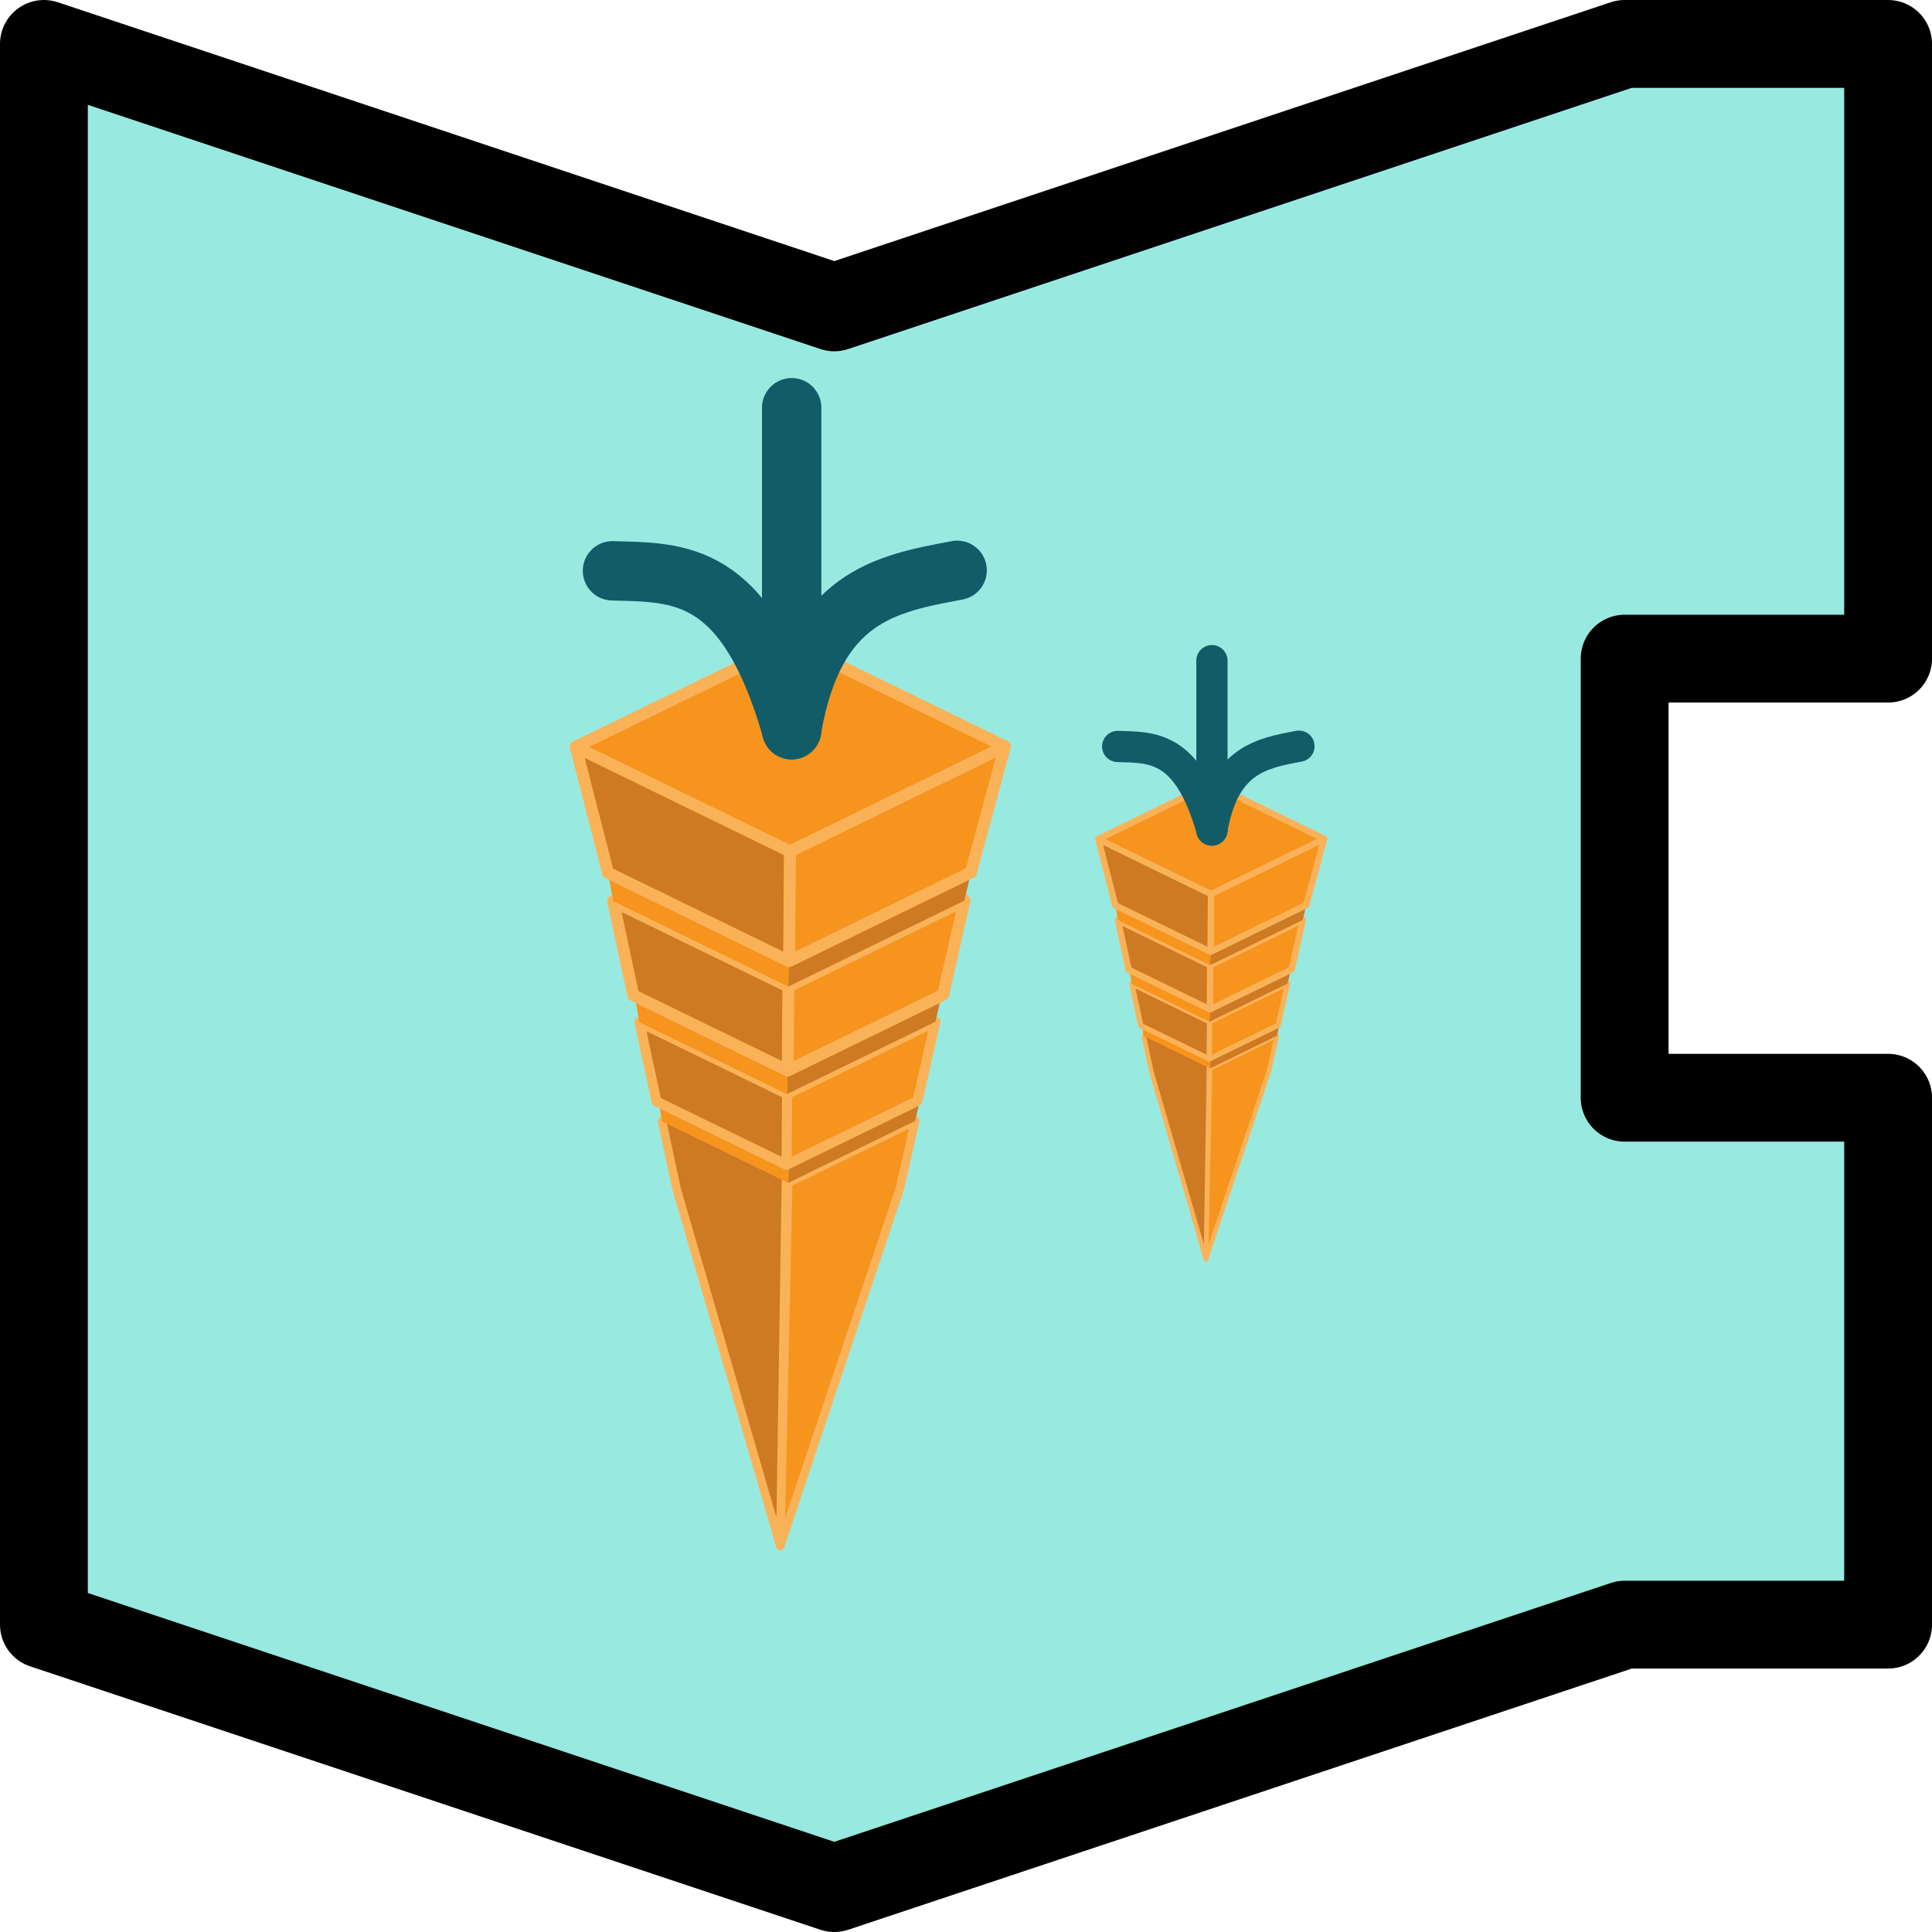
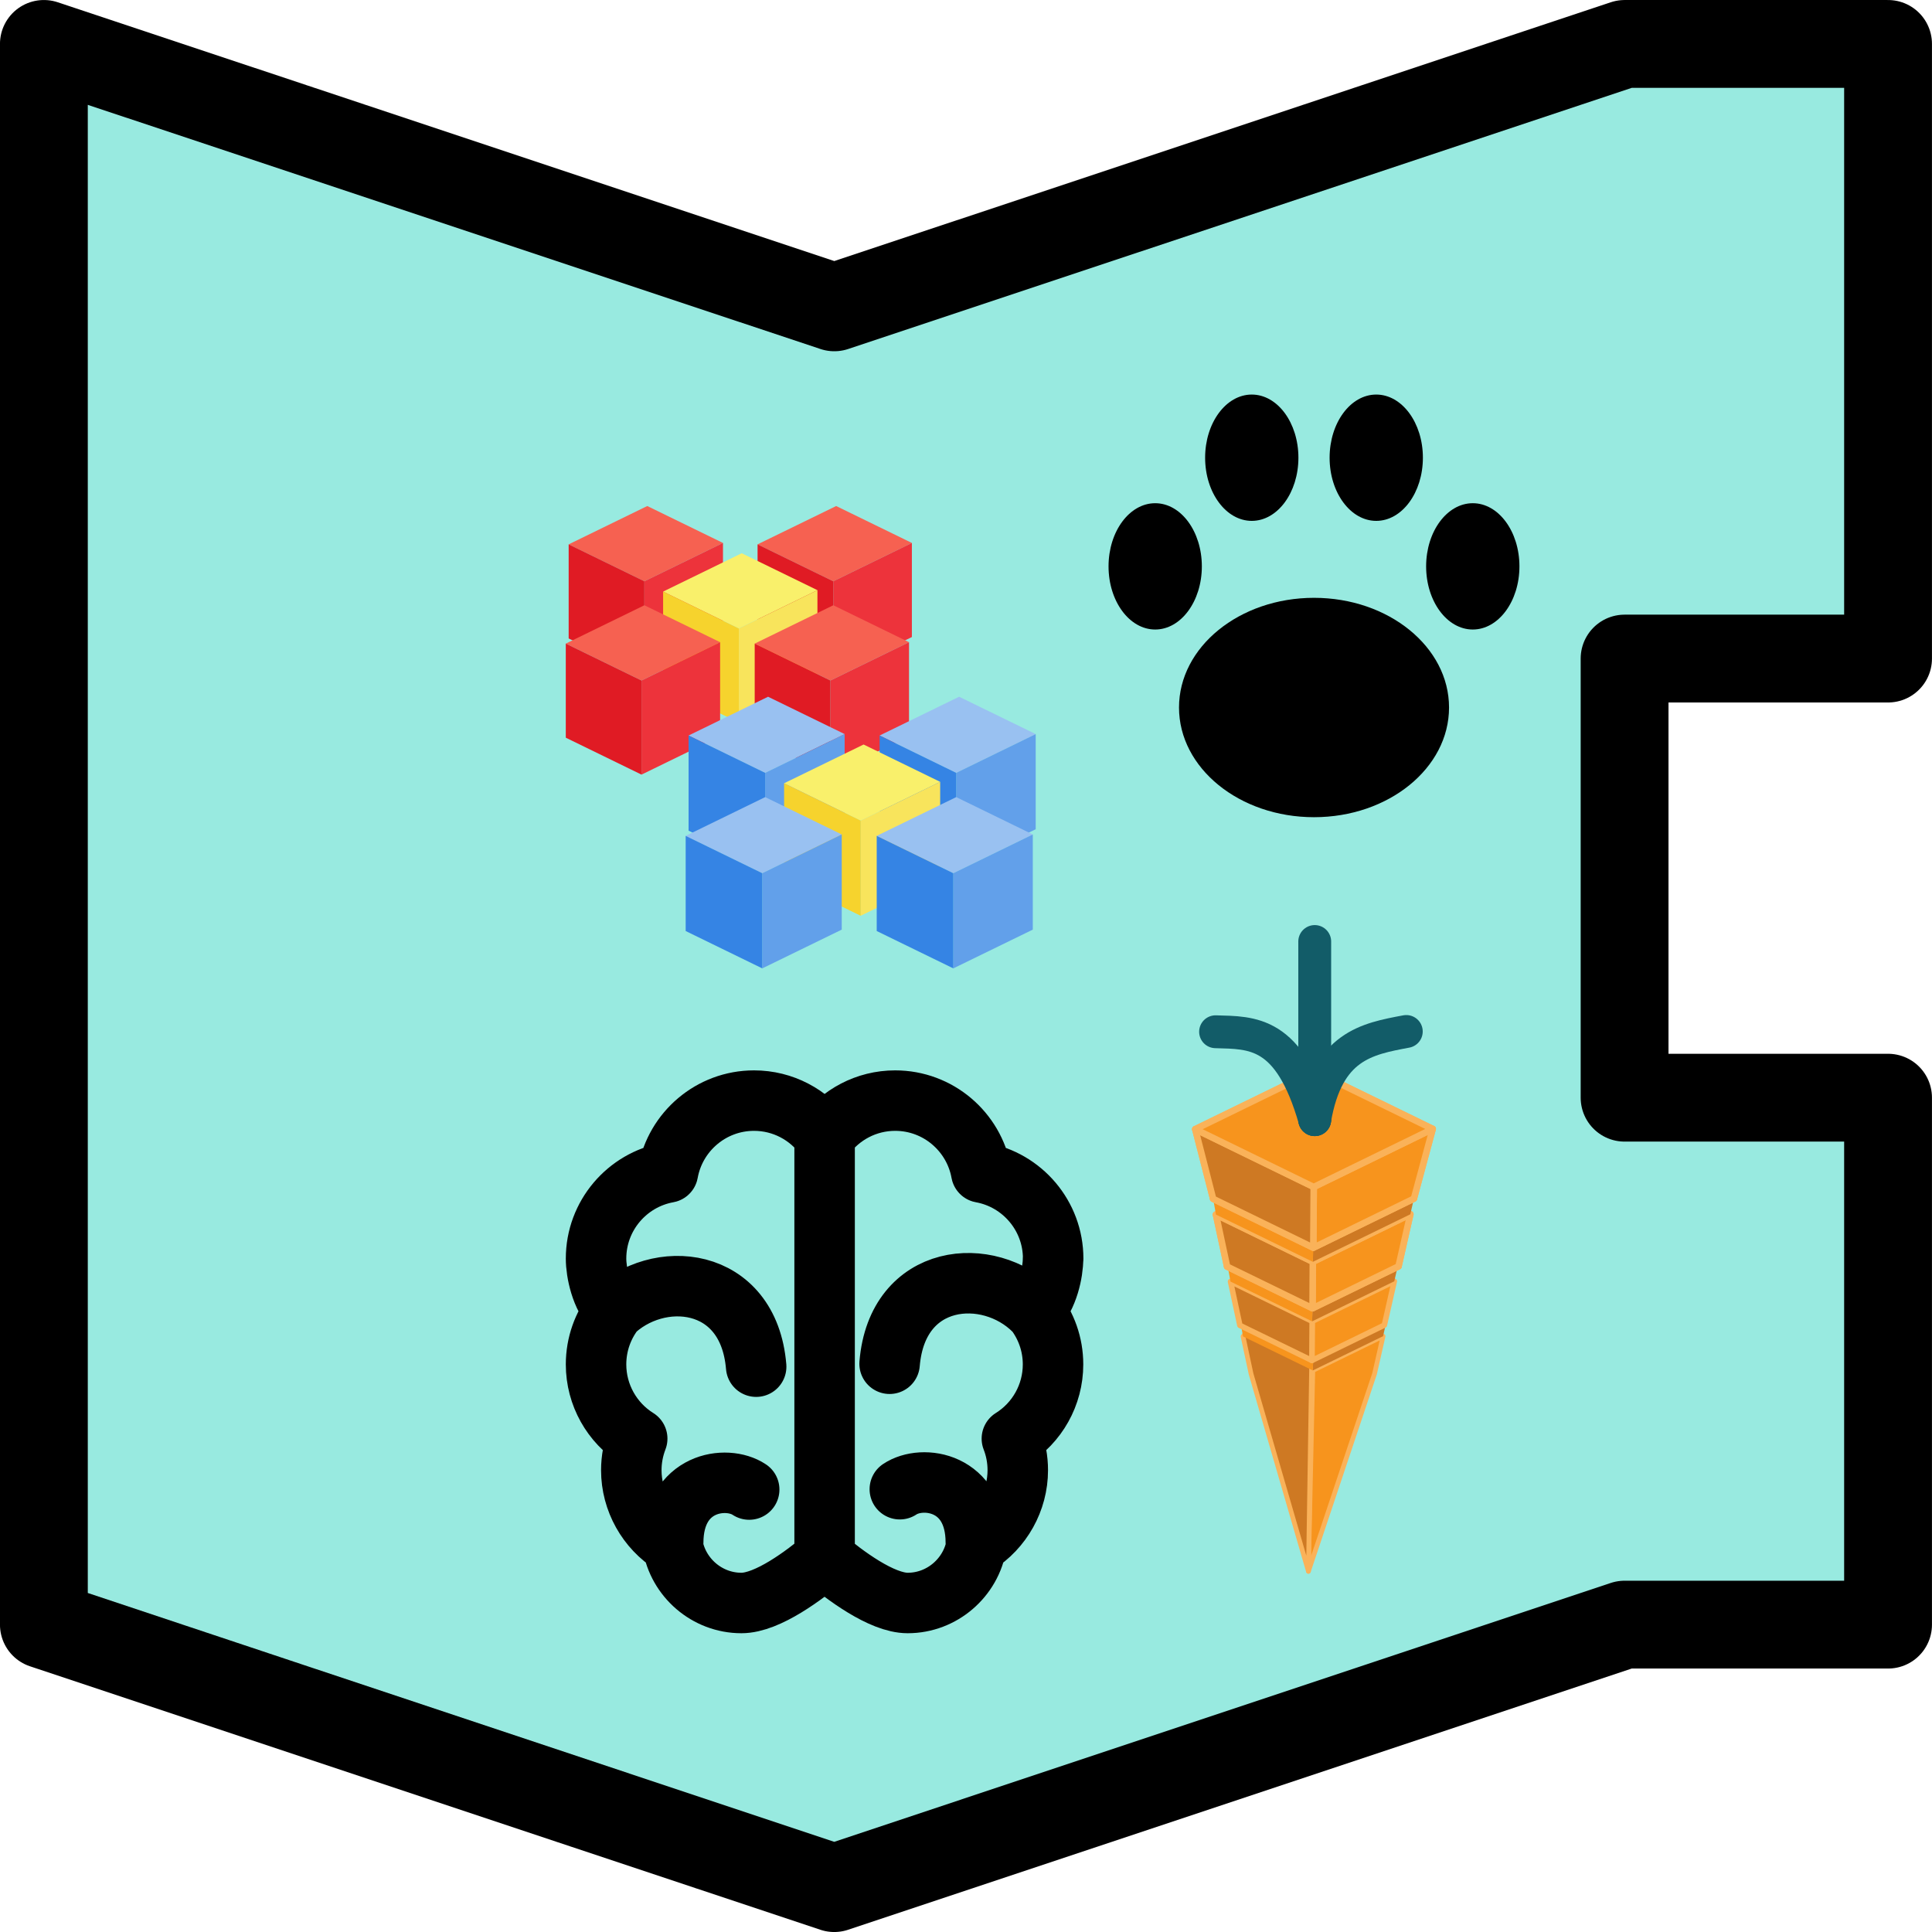
<svg xmlns="http://www.w3.org/2000/svg" width="64px" height="64px" viewBox="0 0 29.104 29.104" version="1.1" id="svg8">
  <defs id="defs2">
    </defs>
-   <g id="layer1" transform="translate(4.0791925e-5,-0.2562283)">
-     <g id="g6556" transform="translate(-60.99248,-135.1899)">
-       <path id="rect833-2" style="fill:#98eae0;fill-opacity:1;stroke:#000000;stroke-width:5;stroke-linecap:round;stroke-linejoin:round;stroke-miterlimit:4;stroke-dasharray:none;stop-color:#000000" d="m 230,520 v 90 l 45,15 45,-15 h 15 v -30 h -15 v -25 h 15 v -35 h -15 l -45,15 z" transform="matrix(0.2645833,0,0,0.2645833,0.7997733,-1.475713)" />
-       <text xml:space="preserve" style="font-size:10.583px;line-height:1.25;font-family:sans-serif;text-align:center;word-spacing:0px;text-anchor:middle;fill:#000000;stroke-width:0.265" x="66.337" y="153.815" id="text839-7">
-         <tspan id="tspan837-8" x="66.337" y="153.815" style="font-style:normal;font-variant:normal;font-weight:bold;font-stretch:normal;font-family:sans-serif;-inkscape-font-specification:'sans-serif Bold';text-align:center;text-anchor:middle;fill:#000000;stroke-width:0.265">?</tspan>
-       </text>
-       <g id="g4386-7-7" transform="matrix(1.207145,0,0,1.207145,77.54523,212.0783)">
-         <g id="g4137-59-7-4" transform="matrix(0.7176876,0,0,0.7176876,-0.7342595,24.33837)">
-           <path d="m -4.516,-95.487 2.079,-6.21 0.267,-1.178 -2.208,1.077 z" style="fill:#f7941d;fill-opacity:1;fill-rule:evenodd;stroke:#fab259;stroke-width:0.148;stroke-linecap:round;stroke-linejoin:round;stroke-miterlimit:4;stroke-dasharray:none;stroke-opacity:1" id="path3218-7-0-4-1-1" />
-           <path d="m -6.318,-101.69 -0.252,-1.178 2.211,-2.687 -0.157,10.069 z" style="fill:#ce7923;fill-opacity:1;fill-rule:evenodd;stroke:#fab259;stroke-width:0.148;stroke-linecap:round;stroke-linejoin:round;stroke-miterlimit:4;stroke-dasharray:none;stroke-opacity:1" id="path3220-4-6-9-1-8" />
-           <path style="fill:#ce7923;fill-opacity:1;stroke:none;stroke-width:0.007px;stroke-linecap:butt;stroke-linejoin:miter;stroke-opacity:1" d="m -4.367,-102.118 -0.011,0.32 2.208,-1.077 0.081,-0.354 z" id="path8199-2-3-8-0-5-5" />
-           <path style="fill:#f7941d;fill-opacity:1;stroke:none;stroke-width:0.007px;stroke-linecap:butt;stroke-linejoin:miter;stroke-opacity:1" d="m -4.378,-101.798 0.011,-0.32 -2.268,-1.106 0.064,0.357 2.193,1.069" id="path8201-6-0-9-91-9-9" />
-         </g>
-         <g id="g4137-7-7" transform="matrix(0.8394369,0,0,0.8394369,-0.2170871,35.62498)">
-           <path d="m -4.384,-100.747 1.947,-0.95 0.267,-1.178 -2.208,1.077 z" style="fill:#f7941d;fill-opacity:1;fill-rule:evenodd;stroke:#fab259;stroke-width:0.148;stroke-linecap:round;stroke-linejoin:round;stroke-miterlimit:4;stroke-dasharray:none;stroke-opacity:1" id="path3218-7-0-7-53" />
-           <path d="m -6.318,-101.69 -0.252,-1.178 2.193,1.069 -0.007,1.051 z" style="fill:#ce7923;fill-opacity:1;fill-rule:evenodd;stroke:#fab259;stroke-width:0.148;stroke-linecap:round;stroke-linejoin:round;stroke-miterlimit:4;stroke-dasharray:none;stroke-opacity:1" id="path3220-4-6-6-8" />
-           <path style="fill:#ce7923;fill-opacity:1;stroke:none;stroke-width:0.007px;stroke-linecap:butt;stroke-linejoin:miter;stroke-opacity:1" d="m -4.367,-102.118 -0.011,0.32 2.208,-1.077 0.081,-0.354 z" id="path8199-2-3-8-7-83" />
-           <path style="fill:#f7941d;fill-opacity:1;stroke:none;stroke-width:0.007px;stroke-linecap:butt;stroke-linejoin:miter;stroke-opacity:1" d="m -4.378,-101.798 0.011,-0.32 -2.268,-1.106 0.064,0.357 2.193,1.069" id="path8201-6-0-9-3-1" />
-         </g>
-         <path d="m -5.809,-51.063 1.94,-0.946 0.008,-1.3 -2.199,1.073 z" style="fill:#3e9150;fill-opacity:1;fill-rule:evenodd;stroke:#fab259;stroke-width:0.147;stroke-linecap:round;stroke-linejoin:round;stroke-miterlimit:4;stroke-dasharray:none;stroke-opacity:1" id="path3212-2-6-89" />
-         <path d="m -3.869,-52.009 0.008,-1.3 2.184,1.065 -0.266,1.174 z" style="fill:#b0dc66;fill-opacity:1;fill-rule:evenodd;stroke:#fab259;stroke-width:0.147;stroke-linecap:round;stroke-linejoin:round;stroke-miterlimit:4;stroke-dasharray:none;stroke-opacity:1" id="path3214-5-5-6" />
-         <path d="m -5.809,-51.063 1.94,-0.946 1.926,0.94 -1.94,0.946 z" style="fill:#dadf55;fill-opacity:1;fill-rule:evenodd;stroke:#fab259;stroke-width:0.147;stroke-linecap:round;stroke-linejoin:round;stroke-miterlimit:4;stroke-dasharray:none;stroke-opacity:1" id="path3216-4-6-4" />
-         <path d="m -3.883,-50.123 1.94,-0.946 0.266,-1.174 -2.199,1.073 z" style="fill:#f7941d;fill-opacity:1;fill-rule:evenodd;stroke:#fab259;stroke-width:0.147;stroke-linecap:round;stroke-linejoin:round;stroke-miterlimit:4;stroke-dasharray:none;stroke-opacity:1" id="path3218-7-3-33" />
-         <path d="m -5.809,-51.063 -0.251,-1.173 2.184,1.065 -0.006,1.047 z" style="fill:#ce7923;fill-opacity:1;fill-rule:evenodd;stroke:#fab259;stroke-width:0.147;stroke-linecap:round;stroke-linejoin:round;stroke-miterlimit:4;stroke-dasharray:none;stroke-opacity:1" id="path3220-4-9-3" />
-         <path d="m -6.06,-52.236 2.199,-1.073 2.184,1.065 -2.199,1.073 z" style="fill:#f7941d;fill-opacity:1;fill-rule:evenodd;stroke:#fab259;stroke-width:0.147;stroke-linecap:round;stroke-linejoin:round;stroke-miterlimit:4;stroke-dasharray:none;stroke-opacity:1" id="path3222-4-4-8" />
-         <path style="fill:#ce7923;fill-opacity:1;stroke:none;stroke-width:0.007px;stroke-linecap:butt;stroke-linejoin:miter;stroke-opacity:1" d="m -3.865,-51.489 -0.011,0.319 2.199,-1.073 0.081,-0.353 z" id="path8199-2-3-81-6" />
-         <path style="fill:#f7941d;fill-opacity:1;stroke:none;stroke-width:0.007px;stroke-linecap:butt;stroke-linejoin:miter;stroke-opacity:1" d="m -3.876,-51.17 0.011,-0.319 -2.259,-1.102 0.064,0.355 2.184,1.065" id="path8201-6-0-2-0" />
-         <path d="m -6.124,-52.591 2.269,-1.107 0.011,-1.773 -2.683,1.309 z" style="fill:#3e9150;fill-opacity:1;fill-rule:evenodd;stroke:#fab259;stroke-width:0.147;stroke-linecap:round;stroke-linejoin:round;stroke-miterlimit:4;stroke-dasharray:none;stroke-opacity:1" id="path3232-7-9-48" />
-         <path d="m -3.855,-53.698 0.011,-1.773 2.671,1.303 -0.424,1.572 z" style="fill:#b0dc66;fill-opacity:1;fill-rule:evenodd;stroke:#fab259;stroke-width:0.147;stroke-linecap:round;stroke-linejoin:round;stroke-miterlimit:4;stroke-dasharray:none;stroke-opacity:1" id="path3234-8-3-8" />
-         <path d="m -6.124,-52.591 2.269,-1.107 2.259,1.102 -2.269,1.107 z" style="fill:#dadf55;fill-opacity:1;fill-rule:evenodd;stroke:#fab259;stroke-width:0.147;stroke-linecap:round;stroke-linejoin:round;stroke-miterlimit:4;stroke-dasharray:none;stroke-opacity:1" id="path3236-6-9-8" />
-         <path d="m -3.865,-51.489 2.269,-1.107 0.424,-1.572 -2.683,1.309 z" style="fill:#f7941d;fill-opacity:1;fill-rule:evenodd;stroke:#fab259;stroke-width:0.147;stroke-linecap:round;stroke-linejoin:round;stroke-miterlimit:4;stroke-dasharray:none;stroke-opacity:1" id="path3238-8-0-9" />
-         <path d="m -6.124,-52.591 -0.403,-1.571 2.671,1.303 -0.009,1.37 z" style="fill:#ce7923;fill-opacity:1;fill-rule:evenodd;stroke:#fab259;stroke-width:0.147;stroke-linecap:round;stroke-linejoin:round;stroke-miterlimit:4;stroke-dasharray:none;stroke-opacity:1" id="path3240-8-8-7" />
-         <path d="m -6.527,-54.161 2.683,-1.309 2.671,1.303 -2.683,1.309 z" style="fill:#f7941d;fill-opacity:1;fill-rule:evenodd;stroke:#fab259;stroke-width:0.147;stroke-linecap:round;stroke-linejoin:round;stroke-miterlimit:4;stroke-dasharray:none;stroke-opacity:1" id="path3242-4-8-76" />
-         <path style="fill:none;stroke:#125c68;stroke-width:0.741;stroke-linecap:round;stroke-linejoin:round;stroke-miterlimit:4;stroke-dasharray:none;stroke-opacity:1" d="m -3.833,-58.394 v 4.018" id="path8697-1-3-5-4" />
-         <path style="fill:none;stroke:#125c68;stroke-width:0.741;stroke-linecap:round;stroke-linejoin:round;stroke-miterlimit:4;stroke-dasharray:none;stroke-opacity:1" d="m -1.768,-56.365 c -0.889,0.167 -1.781,0.325 -2.066,1.988" id="path8699-8-1-0-3" />
-         <path style="fill:none;stroke:#125c68;stroke-width:0.741;stroke-linecap:round;stroke-linejoin:round;stroke-miterlimit:4;stroke-dasharray:none;stroke-opacity:1" d="m -6.069,-56.359 c 0.827,0.024 1.663,-0.024 2.236,1.982" id="path8701-7-4-9-0" />
+   <g id="layer1" transform="translate(3.9977112e-5,-0.2562267)">
+     <path id="rect833" style="fill:#98eae0;fill-opacity:1;stroke:#000000;stroke-width:1.323;stroke-linecap:round;stroke-linejoin:round;stroke-miterlimit:4;stroke-dasharray:none;stop-color:#000000" d="M 0.661,0.918 V 24.73 l 11.906,3.969 11.906,-3.969 h 3.969 v -7.938 h -3.969 v -6.615 h 3.969 V 0.918 H 24.474 L 12.568,4.886 Z" />
+     <text xml:space="preserve" style="font-size:10.583px;line-height:1.25;font-family:sans-serif;text-align:center;word-spacing:0px;text-anchor:middle;fill:#000000;stroke-width:0.265" x="4.816" y="18.626" id="text839">
+       <tspan id="tspan837" x="4.816" y="18.626" style="font-style:normal;font-variant:normal;font-weight:bold;font-stretch:normal;font-family:sans-serif;-inkscape-font-specification:'sans-serif Bold';text-align:center;text-anchor:middle;fill:#000000;stroke-width:0.265">&gt;</tspan>
+     </text>
+     <g id="g1238" transform="matrix(0.5960862,0,0,0.5960862,-131.6714,-136.3488)">
+       <ellipse style="font-variation-settings:normal;vector-effect:none;fill:#000000;fill-opacity:1;stroke:none;stroke-width:0.227;stroke-linecap:round;stroke-linejoin:round;stroke-miterlimit:4;stroke-dasharray:none;stroke-dashoffset:0;stroke-opacity:1;stop-color:#000000" id="path1148" cx="254.101" cy="247.05" rx="3.412" ry="2.772" />
+       <ellipse style="font-variation-settings:normal;vector-effect:none;fill:#000000;fill-opacity:1;stroke:none;stroke-width:0.196;stroke-linecap:round;stroke-linejoin:round;stroke-miterlimit:4;stroke-dasharray:none;stroke-dashoffset:0;stroke-opacity:1;stop-color:#000000" id="path1152-9" cx="258.113" cy="243.483" rx="1.179" ry="1.596" />
+       <g id="g1216" style="fill:#000000;stroke:none;stroke-opacity:1" transform="matrix(0.2426436,0,0,0.2426436,192.4444,184.9726)">
+         <ellipse style="font-variation-settings:normal;opacity:1;vector-effect:none;fill:#000000;fill-opacity:1;stroke:none;stroke-width:0.806;stroke-linecap:round;stroke-linejoin:round;stroke-miterlimit:4;stroke-dasharray:none;stroke-dashoffset:0;stroke-opacity:1;stop-color:#000000;stop-opacity:1" id="path1152" cx="260.584" cy="229.821" rx="4.858" ry="6.578" />
+         <ellipse style="font-variation-settings:normal;vector-effect:none;fill:#000000;fill-opacity:1;stroke:none;stroke-width:0.806;stroke-linecap:round;stroke-linejoin:round;stroke-miterlimit:4;stroke-dasharray:none;stroke-dashoffset:0;stroke-opacity:1;stop-color:#000000" id="path1152-9-1" cx="247.619" cy="229.821" rx="4.858" ry="6.578" />
      </g>
-       <g id="g4386-7-6-3" transform="matrix(0.634966,0,0,0.634966,81.68294,182.4768)">
-         <g id="g4137-59-7-3-0" transform="matrix(0.7176876,0,0,0.7176876,-0.7342595,24.33837)">
-           <path d="m -4.516,-95.487 2.079,-6.21 0.267,-1.178 -2.208,1.077 z" style="fill:#f7941d;fill-opacity:1;fill-rule:evenodd;stroke:#fab259;stroke-width:0.148;stroke-linecap:round;stroke-linejoin:round;stroke-miterlimit:4;stroke-dasharray:none;stroke-opacity:1" id="path3218-7-0-4-1-8-9" />
-           <path d="m -6.318,-101.69 -0.252,-1.178 2.211,-2.687 -0.157,10.069 z" style="fill:#ce7923;fill-opacity:1;fill-rule:evenodd;stroke:#fab259;stroke-width:0.148;stroke-linecap:round;stroke-linejoin:round;stroke-miterlimit:4;stroke-dasharray:none;stroke-opacity:1" id="path3220-4-6-9-1-5-2" />
-           <path style="fill:#ce7923;fill-opacity:1;stroke:none;stroke-width:0.007px;stroke-linecap:butt;stroke-linejoin:miter;stroke-opacity:1" d="m -4.367,-102.118 -0.011,0.32 2.208,-1.077 0.081,-0.354 z" id="path8199-2-3-8-0-5-6-5" />
-           <path style="fill:#f7941d;fill-opacity:1;stroke:none;stroke-width:0.007px;stroke-linecap:butt;stroke-linejoin:miter;stroke-opacity:1" d="m -4.378,-101.798 0.011,-0.32 -2.268,-1.106 0.064,0.357 2.193,1.069" id="path8201-6-0-9-91-9-1-4" />
-         </g>
-         <g id="g4137-7-1-0" transform="matrix(0.8394369,0,0,0.8394369,-0.2170871,35.62498)">
-           <path d="m -4.384,-100.747 1.947,-0.95 0.267,-1.178 -2.208,1.077 z" style="fill:#f7941d;fill-opacity:1;fill-rule:evenodd;stroke:#fab259;stroke-width:0.148;stroke-linecap:round;stroke-linejoin:round;stroke-miterlimit:4;stroke-dasharray:none;stroke-opacity:1" id="path3218-7-0-7-5-5" />
-           <path d="m -6.318,-101.69 -0.252,-1.178 2.193,1.069 -0.007,1.051 z" style="fill:#ce7923;fill-opacity:1;fill-rule:evenodd;stroke:#fab259;stroke-width:0.148;stroke-linecap:round;stroke-linejoin:round;stroke-miterlimit:4;stroke-dasharray:none;stroke-opacity:1" id="path3220-4-6-6-9-9" />
-           <path style="fill:#ce7923;fill-opacity:1;stroke:none;stroke-width:0.007px;stroke-linecap:butt;stroke-linejoin:miter;stroke-opacity:1" d="m -4.367,-102.118 -0.011,0.32 2.208,-1.077 0.081,-0.354 z" id="path8199-2-3-8-7-8-4" />
-           <path style="fill:#f7941d;fill-opacity:1;stroke:none;stroke-width:0.007px;stroke-linecap:butt;stroke-linejoin:miter;stroke-opacity:1" d="m -4.378,-101.798 0.011,-0.32 -2.268,-1.106 0.064,0.357 2.193,1.069" id="path8201-6-0-9-3-4-6" />
-         </g>
-         <path d="m -5.809,-51.063 1.94,-0.946 0.008,-1.3 -2.199,1.073 z" style="fill:#3e9150;fill-opacity:1;fill-rule:evenodd;stroke:#fab259;stroke-width:0.147;stroke-linecap:round;stroke-linejoin:round;stroke-miterlimit:4;stroke-dasharray:none;stroke-opacity:1" id="path3212-2-6-8-9" />
-         <path d="m -3.869,-52.009 0.008,-1.3 2.184,1.065 -0.266,1.174 z" style="fill:#b0dc66;fill-opacity:1;fill-rule:evenodd;stroke:#fab259;stroke-width:0.147;stroke-linecap:round;stroke-linejoin:round;stroke-miterlimit:4;stroke-dasharray:none;stroke-opacity:1" id="path3214-5-5-1-2" />
-         <path d="m -5.809,-51.063 1.94,-0.946 1.926,0.94 -1.94,0.946 z" style="fill:#dadf55;fill-opacity:1;fill-rule:evenodd;stroke:#fab259;stroke-width:0.147;stroke-linecap:round;stroke-linejoin:round;stroke-miterlimit:4;stroke-dasharray:none;stroke-opacity:1" id="path3216-4-6-0-2" />
-         <path d="m -3.883,-50.123 1.94,-0.946 0.266,-1.174 -2.199,1.073 z" style="fill:#f7941d;fill-opacity:1;fill-rule:evenodd;stroke:#fab259;stroke-width:0.147;stroke-linecap:round;stroke-linejoin:round;stroke-miterlimit:4;stroke-dasharray:none;stroke-opacity:1" id="path3218-7-3-3-4" />
-         <path d="m -5.809,-51.063 -0.251,-1.173 2.184,1.065 -0.006,1.047 z" style="fill:#ce7923;fill-opacity:1;fill-rule:evenodd;stroke:#fab259;stroke-width:0.147;stroke-linecap:round;stroke-linejoin:round;stroke-miterlimit:4;stroke-dasharray:none;stroke-opacity:1" id="path3220-4-9-0-7" />
-         <path d="m -6.06,-52.236 2.199,-1.073 2.184,1.065 -2.199,1.073 z" style="fill:#f7941d;fill-opacity:1;fill-rule:evenodd;stroke:#fab259;stroke-width:0.147;stroke-linecap:round;stroke-linejoin:round;stroke-miterlimit:4;stroke-dasharray:none;stroke-opacity:1" id="path3222-4-4-4-7" />
-         <path style="fill:#ce7923;fill-opacity:1;stroke:none;stroke-width:0.007px;stroke-linecap:butt;stroke-linejoin:miter;stroke-opacity:1" d="m -3.865,-51.489 -0.011,0.319 2.199,-1.073 0.081,-0.353 z" id="path8199-2-3-81-4-5" />
-         <path style="fill:#f7941d;fill-opacity:1;stroke:none;stroke-width:0.007px;stroke-linecap:butt;stroke-linejoin:miter;stroke-opacity:1" d="m -3.876,-51.17 0.011,-0.319 -2.259,-1.102 0.064,0.355 2.184,1.065" id="path8201-6-0-2-4-4" />
-         <path d="m -6.124,-52.591 2.269,-1.107 0.011,-1.773 -2.683,1.309 z" style="fill:#3e9150;fill-opacity:1;fill-rule:evenodd;stroke:#fab259;stroke-width:0.147;stroke-linecap:round;stroke-linejoin:round;stroke-miterlimit:4;stroke-dasharray:none;stroke-opacity:1" id="path3232-7-9-4-8" />
-         <path d="m -3.855,-53.698 0.011,-1.773 2.671,1.303 -0.424,1.572 z" style="fill:#b0dc66;fill-opacity:1;fill-rule:evenodd;stroke:#fab259;stroke-width:0.147;stroke-linecap:round;stroke-linejoin:round;stroke-miterlimit:4;stroke-dasharray:none;stroke-opacity:1" id="path3234-8-3-7-1" />
-         <path d="m -6.124,-52.591 2.269,-1.107 2.259,1.102 -2.269,1.107 z" style="fill:#dadf55;fill-opacity:1;fill-rule:evenodd;stroke:#fab259;stroke-width:0.147;stroke-linecap:round;stroke-linejoin:round;stroke-miterlimit:4;stroke-dasharray:none;stroke-opacity:1" id="path3236-6-9-6-2" />
-         <path d="m -3.865,-51.489 2.269,-1.107 0.424,-1.572 -2.683,1.309 z" style="fill:#f7941d;fill-opacity:1;fill-rule:evenodd;stroke:#fab259;stroke-width:0.147;stroke-linecap:round;stroke-linejoin:round;stroke-miterlimit:4;stroke-dasharray:none;stroke-opacity:1" id="path3238-8-0-3-8" />
-         <path d="m -6.124,-52.591 -0.403,-1.571 2.671,1.303 -0.009,1.37 z" style="fill:#ce7923;fill-opacity:1;fill-rule:evenodd;stroke:#fab259;stroke-width:0.147;stroke-linecap:round;stroke-linejoin:round;stroke-miterlimit:4;stroke-dasharray:none;stroke-opacity:1" id="path3240-8-8-1-9" />
-         <path d="m -6.527,-54.161 2.683,-1.309 2.671,1.303 -2.683,1.309 z" style="fill:#f7941d;fill-opacity:1;fill-rule:evenodd;stroke:#fab259;stroke-width:0.147;stroke-linecap:round;stroke-linejoin:round;stroke-miterlimit:4;stroke-dasharray:none;stroke-opacity:1" id="path3242-4-8-7-3" />
-         <path style="fill:none;stroke:#125c68;stroke-width:0.741;stroke-linecap:round;stroke-linejoin:round;stroke-miterlimit:4;stroke-dasharray:none;stroke-opacity:1" d="m -3.833,-58.394 v 4.018" id="path8697-1-3-5-5-6" />
-         <path style="fill:none;stroke:#125c68;stroke-width:0.741;stroke-linecap:round;stroke-linejoin:round;stroke-miterlimit:4;stroke-dasharray:none;stroke-opacity:1" d="m -1.768,-56.365 c -0.889,0.167 -1.781,0.325 -2.066,1.988" id="path8699-8-1-0-9-8" />
-         <path style="fill:none;stroke:#125c68;stroke-width:0.741;stroke-linecap:round;stroke-linejoin:round;stroke-miterlimit:4;stroke-dasharray:none;stroke-opacity:1" d="m -6.069,-56.359 c 0.827,0.024 1.663,-0.024 2.236,1.982" id="path8701-7-4-9-6-0" />
+       <ellipse style="font-variation-settings:normal;vector-effect:none;fill:#000000;fill-opacity:1;stroke:none;stroke-width:0.196;stroke-linecap:round;stroke-linejoin:round;stroke-miterlimit:4;stroke-dasharray:none;stroke-dashoffset:0;stroke-opacity:1;stop-color:#000000" id="path1152-9-1-2" cx="250.087" cy="243.483" rx="1.179" ry="1.596" />
+     </g>
+     <path id="path904-7" style="font-variation-settings:normal;vector-effect:none;fill:none;fill-opacity:1;stroke:#000000;stroke-width:0.911;stroke-linecap:round;stroke-linejoin:round;stroke-miterlimit:4;stroke-dasharray:none;stroke-dashoffset:0;stroke-opacity:1;stop-color:#000000" d="m 15.577,19.998 c -0.687,-0.687 -2.061,-0.573 -2.176,0.802 m 1.299,2.692 c 0,-0.916 -0.802,-1.031 -1.145,-0.802 m -3.414,0.807 c 0,-0.916 0.802,-1.031 1.145,-0.802 M 9.215,20.042 c 0.687,-0.687 2.061,-0.573 2.176,0.802 m 1.031,-3.435 v 6.298 m 3.443,-4.491 c 0,-0.647 -0.468,-1.186 -1.083,-1.297 -0.111,-0.615 -0.65,-1.083 -1.297,-1.083 -0.436,0 -0.823,0.213 -1.063,0.54 -0.24,-0.327 -0.627,-0.54 -1.063,-0.54 -0.647,0 -1.186,0.468 -1.297,1.083 -0.615,0.111 -1.083,0.65 -1.083,1.297 0,0.207 0.075,0.573 0.278,0.785 -0.174,0.223 -0.278,0.504 -0.278,0.809 0,0.46 0.24,0.881 0.62,1.118 -0.058,0.151 -0.089,0.312 -0.089,0.476 0,0.456 0.24,0.88 0.621,1.118 0.082,0.499 0.519,0.882 1.038,0.882 0.395,0 0.957,-0.426 1.252,-0.675 0.295,0.249 0.858,0.675 1.252,0.675 0.519,0 0.956,-0.384 1.038,-0.882 0.382,-0.239 0.621,-0.663 0.621,-1.118 0,-0.164 -0.03,-0.325 -0.089,-0.476 0.38,-0.237 0.62,-0.657 0.62,-1.118 0,-0.305 -0.104,-0.585 -0.278,-0.809 0.203,-0.213 0.278,-0.578 0.278,-0.785 z" />
+     <g id="g1401" transform="matrix(0.6587242,0,0,0.6587242,-36.26972,-8.374816)" style="stroke-width:1.518">
+       <g id="g1588" transform="matrix(0.2040935,0,0,0.2040935,44.41698,3.716052)" style="stroke-width:1.518">
+         <path id="path1176-5-0-7-3-9-68-5" style="font-variation-settings:normal;fill:#f66151;fill-opacity:1;fill-rule:evenodd;stroke:none;stroke-width:0.23;stroke-linecap:butt;stroke-linejoin:round;stroke-miterlimit:4;stroke-dasharray:none;stroke-dashoffset:0;stroke-opacity:1;stop-color:#000000" points="111.447,41.837 102.64,46.132 111.125,50.271 119.932,45.976 " transform="translate(13.22917,60.85417)" d="m 119.932,45.976 -8.485,-4.138 -8.807,4.295 8.485,4.138 z" />
+         <path id="path1180-6-3-5-3-0-8-0" style="font-variation-settings:normal;fill:#ed333b;fill-opacity:1;fill-rule:evenodd;stroke:none;stroke-width:0.23;stroke-linecap:butt;stroke-linejoin:round;stroke-miterlimit:4;stroke-dasharray:none;stroke-dashoffset:0;stroke-opacity:1;stop-color:#000000" points="119.932,45.976 111.125,50.271 111.125,60.814 119.932,56.518 " transform="translate(13.22917,60.85417)" d="m 119.932,56.518 v -10.543 l -8.807,4.295 v 10.543 z" />
+         <path id="path1178-2-7-7-3-4-4-4" style="font-variation-settings:normal;fill:#e01b24;fill-opacity:1;fill-rule:evenodd;stroke:none;stroke-width:0.23;stroke-linecap:butt;stroke-linejoin:round;stroke-miterlimit:4;stroke-dasharray:none;stroke-dashoffset:0;stroke-opacity:1;stop-color:#000000" points="102.64,56.675 102.64,46.132 111.125,50.271 111.125,60.814 " transform="translate(13.22917,60.85417)" d="m 111.125,60.814 -8.485,-4.138 V 46.132 l 8.485,4.138 z" />
+         <path id="path1176-5-0-7-3-9-9-8" style="fill:#f66151;fill-opacity:1;fill-rule:evenodd;stroke:none;stroke-width:0.23;stroke-linecap:round;stroke-linejoin:round;stop-color:#000000" points="132.613,41.837 123.807,46.132 132.292,50.271 141.098,45.976 " transform="translate(13.22917,60.85417)" d="m 141.098,45.976 -8.485,-4.138 -8.807,4.295 8.485,4.138 z" />
+         <path id="path1180-6-3-5-3-0-3-7" style="fill:#ed333b;fill-opacity:1;fill-rule:evenodd;stroke:none;stroke-width:0.23;stroke-linecap:round;stroke-linejoin:round;stop-color:#000000" points="141.098,45.976 132.292,50.271 132.292,60.814 141.098,56.518 " transform="translate(13.22917,60.85417)" d="m 141.098,56.518 v -10.543 l -8.807,4.295 v 10.543 z" />
+         <path id="path1178-2-7-7-3-4-6-1" style="fill:#e01b24;fill-opacity:1;fill-rule:evenodd;stroke:none;stroke-width:0.349;stroke-linecap:round;stroke-linejoin:round;stop-color:#000000" d="m 137.036,106.987 8.485,4.138 v 10.543 l -8.485,-4.138 z" />
+         <path id="path1176-5-0-7-3-9-7-7" style="fill:#f9f06b;fill-opacity:1;fill-rule:evenodd;stroke:none;stroke-width:0.23;stroke-linecap:round;stroke-linejoin:round;stop-color:#000000" points="122.03,47.129 113.223,51.424 121.708,55.562 130.515,51.267 " transform="translate(13.22917,60.85417)" d="m 130.515,51.267 -8.485,-4.138 -8.807,4.295 8.485,4.138 z" />
+         <path id="path1180-6-3-5-3-0-9-2" style="fill:#f8e45c;fill-opacity:1;fill-rule:evenodd;stroke:none;stroke-width:0.23;stroke-linecap:round;stroke-linejoin:round;stop-color:#000000" points="130.515,51.267 121.708,55.562 121.708,66.105 130.515,61.81 " transform="translate(13.22917,60.85417)" d="m 130.515,61.81 v -10.543 l -8.807,4.295 v 10.543 z" />
+         <path id="path1178-2-7-7-3-4-2-7" style="fill:#f6d32d;fill-opacity:1;fill-rule:evenodd;stroke:none;stroke-width:0.23;stroke-linecap:round;stroke-linejoin:round;stop-color:#000000" points="113.223,61.967 113.223,51.424 121.708,55.562 121.708,66.105 " transform="translate(13.22917,60.85417)" d="m 121.708,66.105 -8.485,-4.138 V 51.424 l 8.485,4.138 z" />
+         <path id="path1176-5-0-7-3-9-5-2" style="font-variation-settings:normal;fill:#f66151;fill-opacity:1;fill-rule:evenodd;stroke:none;stroke-width:0.23;stroke-linecap:butt;stroke-linejoin:round;stroke-miterlimit:4;stroke-dasharray:none;stroke-dashoffset:0;stroke-opacity:1;stop-color:#000000" points="132.292,52.957 123.485,57.252 131.97,61.391 140.777,57.095 " transform="translate(13.22917,60.85417)" d="m 140.777,57.095 -8.485,-4.138 -8.807,4.295 8.485,4.138 z" />
+         <path id="path1180-6-3-5-3-0-0-2" style="font-variation-settings:normal;fill:#ed333b;fill-opacity:1;fill-rule:evenodd;stroke:none;stroke-width:0.23;stroke-linecap:butt;stroke-linejoin:round;stroke-miterlimit:4;stroke-dasharray:none;stroke-dashoffset:0;stroke-opacity:1;stop-color:#000000" points="140.777,57.095 131.97,61.391 131.97,71.934 140.777,67.638 " transform="translate(13.22917,60.85417)" d="m 140.777,67.638 v -10.543 l -8.807,4.295 v 10.543 z" />
+         <path id="path1178-2-7-7-3-4-3-6" style="font-variation-settings:normal;fill:#e01b24;fill-opacity:1;fill-rule:evenodd;stroke:none;stroke-width:0.23;stroke-linecap:butt;stroke-linejoin:round;stroke-miterlimit:4;stroke-dasharray:none;stroke-dashoffset:0;stroke-opacity:1;stop-color:#000000" points="123.485,67.795 123.485,57.252 131.97,61.391 131.97,71.934 " transform="translate(13.22917,60.85417)" d="m 131.97,71.934 -8.485,-4.138 v -10.543 l 8.485,4.138 z" />
+         <path id="path1176-5-0-7-3-9-6-1" style="font-variation-settings:normal;fill:#f66151;fill-opacity:1;fill-rule:evenodd;stroke:none;stroke-width:0.23;stroke-linecap:butt;stroke-linejoin:round;stroke-miterlimit:4;stroke-dasharray:none;stroke-dashoffset:0;stroke-opacity:1;stop-color:#000000" points="111.125,52.957 102.318,57.252 110.803,61.391 119.61,57.095 " transform="translate(13.22917,60.85417)" d="m 119.61,57.095 -8.485,-4.138 -8.807,4.295 8.485,4.138 z" />
+         <path id="path1180-6-3-5-3-0-5-0" style="font-variation-settings:normal;fill:#ed333b;fill-opacity:1;fill-rule:evenodd;stroke:none;stroke-width:0.23;stroke-linecap:butt;stroke-linejoin:round;stroke-miterlimit:4;stroke-dasharray:none;stroke-dashoffset:0;stroke-opacity:1;stop-color:#000000" points="119.61,57.095 110.803,61.391 110.803,71.934 119.61,67.638 " transform="translate(13.22917,60.85417)" d="m 119.61,67.638 v -10.543 l -8.807,4.295 v 10.543 z" />
+         <path id="path1178-2-7-7-3-4-69-6" style="font-variation-settings:normal;fill:#e01b24;fill-opacity:1;fill-rule:evenodd;stroke:none;stroke-width:0.23;stroke-linecap:butt;stroke-linejoin:round;stroke-miterlimit:4;stroke-dasharray:none;stroke-dashoffset:0;stroke-opacity:1;stop-color:#000000" points="102.318,67.795 102.318,57.252 110.803,61.391 110.803,71.934 " transform="translate(13.22917,60.85417)" d="m 110.803,71.934 -8.485,-4.138 v -10.543 l 8.485,4.138 z" />
      </g>
+       <g id="g1588-3" transform="matrix(0.2064057,0,0,0.2064057,46.89142,7.84019)" style="stroke-width:1.518">
+         <path id="path1176-5-0-7-3-9-68-5-6" style="font-variation-settings:normal;fill:#99c1f1;fill-opacity:1;fill-rule:evenodd;stroke:none;stroke-width:0.23;stroke-linecap:butt;stroke-linejoin:round;stroke-miterlimit:4;stroke-dasharray:none;stroke-dashoffset:0;stroke-opacity:1;stop-color:#000000" points="111.125,50.271 119.932,45.976 111.447,41.837 102.64,46.132 " transform="translate(13.22917,60.85417)" d="m 102.64,46.132 8.485,4.138 8.807,-4.295 -8.485,-4.138 z" />
+         <path id="path1180-6-3-5-3-0-8-0-7" style="font-variation-settings:normal;fill:#62a0ea;fill-opacity:1;fill-rule:evenodd;stroke:none;stroke-width:0.23;stroke-linecap:butt;stroke-linejoin:round;stroke-miterlimit:4;stroke-dasharray:none;stroke-dashoffset:0;stroke-opacity:1;stop-color:#000000" points="111.125,60.814 119.932,56.518 119.932,45.976 111.125,50.271 " transform="translate(13.22917,60.85417)" d="m 111.125,50.271 v 10.543 l 8.807,-4.295 v -10.543 z" />
+         <path id="path1178-2-7-7-3-4-4-4-5" style="font-variation-settings:normal;fill:#3584e4;fill-opacity:1;fill-rule:evenodd;stroke:none;stroke-width:0.23;stroke-linecap:butt;stroke-linejoin:round;stroke-miterlimit:4;stroke-dasharray:none;stroke-dashoffset:0;stroke-opacity:1;stop-color:#000000" points="111.125,50.271 111.125,60.814 102.64,56.675 102.64,46.132 " transform="translate(13.22917,60.85417)" d="m 102.64,46.132 8.485,4.138 v 10.543 l -8.485,-4.138 z" />
+         <path id="path1176-5-0-7-3-9-9-8-3" style="fill:#99c1f1;fill-opacity:1;fill-rule:evenodd;stroke:none;stroke-width:0.23;stroke-linecap:round;stroke-linejoin:round;stop-color:#000000" points="132.292,50.271 141.098,45.976 132.613,41.837 123.807,46.132 " transform="translate(13.22917,60.85417)" d="m 123.807,46.132 8.485,4.138 8.807,-4.295 -8.485,-4.138 z" />
+         <path id="path1180-6-3-5-3-0-3-7-5" style="fill:#62a0ea;fill-opacity:1;fill-rule:evenodd;stroke:none;stroke-width:0.23;stroke-linecap:round;stroke-linejoin:round;stop-color:#000000" points="132.292,60.814 141.098,56.518 141.098,45.976 132.292,50.271 " transform="translate(13.22917,60.85417)" d="m 132.292,50.271 v 10.543 l 8.807,-4.295 v -10.543 z" />
+         <path id="path1178-2-7-7-3-4-6-1-6" style="fill:#3584e4;fill-opacity:1;fill-rule:evenodd;stroke:none;stroke-width:0.349;stroke-linecap:round;stroke-linejoin:round;stop-color:#000000" d="m 137.036,106.987 8.485,4.138 v 10.543 l -8.485,-4.138 z" />
+         <path id="path1176-5-0-7-3-9-7-7-2" style="fill:#f9f06b;fill-opacity:1;fill-rule:evenodd;stroke:none;stroke-width:0.23;stroke-linecap:round;stroke-linejoin:round;stop-color:#000000" points="121.708,55.562 130.515,51.267 122.03,47.129 113.223,51.424 " transform="translate(13.22917,60.85417)" d="m 113.223,51.424 8.485,4.138 8.807,-4.295 -8.485,-4.138 z" />
+         <path id="path1180-6-3-5-3-0-9-2-9" style="fill:#f8e45c;fill-opacity:1;fill-rule:evenodd;stroke:none;stroke-width:0.23;stroke-linecap:round;stroke-linejoin:round;stop-color:#000000" points="121.708,66.105 130.515,61.81 130.515,51.267 121.708,55.562 " transform="translate(13.22917,60.85417)" d="m 121.708,55.562 v 10.543 l 8.807,-4.295 v -10.543 z" />
+         <path id="path1178-2-7-7-3-4-2-7-1" style="fill:#f6d32d;fill-opacity:1;fill-rule:evenodd;stroke:none;stroke-width:0.23;stroke-linecap:round;stroke-linejoin:round;stop-color:#000000" points="121.708,55.562 121.708,66.105 113.223,61.967 113.223,51.424 " transform="translate(13.22917,60.85417)" d="m 113.223,51.424 8.485,4.138 v 10.543 l -8.485,-4.138 z" />
+         <path id="path1176-5-0-7-3-9-5-2-2" style="font-variation-settings:normal;fill:#99c1f1;fill-opacity:1;fill-rule:evenodd;stroke:none;stroke-width:0.23;stroke-linecap:butt;stroke-linejoin:round;stroke-miterlimit:4;stroke-dasharray:none;stroke-dashoffset:0;stroke-opacity:1;stop-color:#000000" points="131.97,61.391 140.777,57.095 132.292,52.957 123.485,57.252 " transform="translate(13.22917,60.85417)" d="m 123.485,57.252 8.485,4.138 8.807,-4.295 -8.485,-4.138 z" />
+         <path id="path1180-6-3-5-3-0-0-2-7" style="font-variation-settings:normal;fill:#62a0ea;fill-opacity:1;fill-rule:evenodd;stroke:none;stroke-width:0.23;stroke-linecap:butt;stroke-linejoin:round;stroke-miterlimit:4;stroke-dasharray:none;stroke-dashoffset:0;stroke-opacity:1;stop-color:#000000" points="131.97,71.934 140.777,67.638 140.777,57.095 131.97,61.391 " transform="translate(13.22917,60.85417)" d="m 131.97,61.391 v 10.543 l 8.807,-4.295 v -10.543 z" />
+         <path id="path1178-2-7-7-3-4-3-6-0" style="font-variation-settings:normal;fill:#3584e4;fill-opacity:1;fill-rule:evenodd;stroke:none;stroke-width:0.23;stroke-linecap:butt;stroke-linejoin:round;stroke-miterlimit:4;stroke-dasharray:none;stroke-dashoffset:0;stroke-opacity:1;stop-color:#000000" points="131.97,61.391 131.97,71.934 123.485,67.795 123.485,57.252 " transform="translate(13.22917,60.85417)" d="m 123.485,57.252 8.485,4.138 v 10.543 l -8.485,-4.138 z" />
+         <path id="path1176-5-0-7-3-9-6-1-9" style="font-variation-settings:normal;fill:#99c1f1;fill-opacity:1;fill-rule:evenodd;stroke:none;stroke-width:0.23;stroke-linecap:butt;stroke-linejoin:round;stroke-miterlimit:4;stroke-dasharray:none;stroke-dashoffset:0;stroke-opacity:1;stop-color:#000000" points="110.803,61.391 119.61,57.095 111.125,52.957 102.318,57.252 " transform="translate(13.22917,60.85417)" d="m 102.318,57.252 8.485,4.138 8.807,-4.295 -8.485,-4.138 z" />
+         <path id="path1180-6-3-5-3-0-5-0-3" style="font-variation-settings:normal;fill:#62a0ea;fill-opacity:1;fill-rule:evenodd;stroke:none;stroke-width:0.23;stroke-linecap:butt;stroke-linejoin:round;stroke-miterlimit:4;stroke-dasharray:none;stroke-dashoffset:0;stroke-opacity:1;stop-color:#000000" points="110.803,71.934 119.61,67.638 119.61,57.095 110.803,61.391 " transform="translate(13.22917,60.85417)" d="m 110.803,61.391 v 10.543 l 8.807,-4.295 v -10.543 z" />
+         <path id="path1178-2-7-7-3-4-69-6-6" style="font-variation-settings:normal;fill:#3584e4;fill-opacity:1;fill-rule:evenodd;stroke:none;stroke-width:0.23;stroke-linecap:butt;stroke-linejoin:round;stroke-miterlimit:4;stroke-dasharray:none;stroke-dashoffset:0;stroke-opacity:1;stop-color:#000000" points="110.803,61.391 110.803,71.934 102.318,67.795 102.318,57.252 " transform="translate(13.22917,60.85417)" d="m 102.318,57.252 8.485,4.138 v 10.543 l -8.485,-4.138 z" />
+       </g>
+     </g>
+     <g id="g4386-7-7-1" transform="matrix(0.6679902,0,0,0.6679902,22.36565,53.44594)">
+       <g id="g4137-59-7-4-0" transform="matrix(0.7176876,0,0,0.7176876,-0.7342595,24.33837)">
+         <path d="m -4.516,-95.487 2.079,-6.21 0.267,-1.178 -2.208,1.077 z" style="fill:#f7941d;fill-opacity:1;fill-rule:evenodd;stroke:#fab259;stroke-width:0.148;stroke-linecap:round;stroke-linejoin:round;stroke-miterlimit:4;stroke-dasharray:none;stroke-opacity:1" id="path3218-7-0-4-1-1-8" />
+         <path d="m -6.318,-101.69 -0.252,-1.178 2.211,-2.687 -0.157,10.069 z" style="fill:#ce7923;fill-opacity:1;fill-rule:evenodd;stroke:#fab259;stroke-width:0.148;stroke-linecap:round;stroke-linejoin:round;stroke-miterlimit:4;stroke-dasharray:none;stroke-opacity:1" id="path3220-4-6-9-1-8-5" />
+         <path style="fill:#ce7923;fill-opacity:1;stroke:none;stroke-width:0.007px;stroke-linecap:butt;stroke-linejoin:miter;stroke-opacity:1" d="m -4.367,-102.118 -0.011,0.32 2.208,-1.077 0.081,-0.354 z" id="path8199-2-3-8-0-5-5-0" />
+         <path style="fill:#f7941d;fill-opacity:1;stroke:none;stroke-width:0.007px;stroke-linecap:butt;stroke-linejoin:miter;stroke-opacity:1" d="m -4.378,-101.798 0.011,-0.32 -2.268,-1.106 0.064,0.357 2.193,1.069" id="path8201-6-0-9-91-9-9-6" />
+       </g>
+       <g id="g4137-7-7-4" transform="matrix(0.8394369,0,0,0.8394369,-0.2170871,35.62498)">
+         <path d="m -4.384,-100.747 1.947,-0.95 0.267,-1.178 -2.208,1.077 z" style="fill:#f7941d;fill-opacity:1;fill-rule:evenodd;stroke:#fab259;stroke-width:0.148;stroke-linecap:round;stroke-linejoin:round;stroke-miterlimit:4;stroke-dasharray:none;stroke-opacity:1" id="path3218-7-0-7-53-6" />
+         <path d="m -6.318,-101.69 -0.252,-1.178 2.193,1.069 -0.007,1.051 z" style="fill:#ce7923;fill-opacity:1;fill-rule:evenodd;stroke:#fab259;stroke-width:0.148;stroke-linecap:round;stroke-linejoin:round;stroke-miterlimit:4;stroke-dasharray:none;stroke-opacity:1" id="path3220-4-6-6-8-2" />
+         <path style="fill:#ce7923;fill-opacity:1;stroke:none;stroke-width:0.007px;stroke-linecap:butt;stroke-linejoin:miter;stroke-opacity:1" d="m -4.367,-102.118 -0.011,0.32 2.208,-1.077 0.081,-0.354 z" id="path8199-2-3-8-7-83-5" />
+         <path style="fill:#f7941d;fill-opacity:1;stroke:none;stroke-width:0.007px;stroke-linecap:butt;stroke-linejoin:miter;stroke-opacity:1" d="m -4.378,-101.798 0.011,-0.32 -2.268,-1.106 0.064,0.357 2.193,1.069" id="path8201-6-0-9-3-1-8" />
+       </g>
+       <path d="m -5.809,-51.063 1.94,-0.946 0.008,-1.3 -2.199,1.073 z" style="fill:#3e9150;fill-opacity:1;fill-rule:evenodd;stroke:#fab259;stroke-width:0.147;stroke-linecap:round;stroke-linejoin:round;stroke-miterlimit:4;stroke-dasharray:none;stroke-opacity:1" id="path3212-2-6-89-6" />
+       <path d="m -3.869,-52.009 0.008,-1.3 2.184,1.065 -0.266,1.174 z" style="fill:#b0dc66;fill-opacity:1;fill-rule:evenodd;stroke:#fab259;stroke-width:0.147;stroke-linecap:round;stroke-linejoin:round;stroke-miterlimit:4;stroke-dasharray:none;stroke-opacity:1" id="path3214-5-5-6-2" />
+       <path d="m -5.809,-51.063 1.94,-0.946 1.926,0.94 -1.94,0.946 z" style="fill:#dadf55;fill-opacity:1;fill-rule:evenodd;stroke:#fab259;stroke-width:0.147;stroke-linecap:round;stroke-linejoin:round;stroke-miterlimit:4;stroke-dasharray:none;stroke-opacity:1" id="path3216-4-6-4-8" />
+       <path d="m -3.883,-50.123 1.94,-0.946 0.266,-1.174 -2.199,1.073 z" style="fill:#f7941d;fill-opacity:1;fill-rule:evenodd;stroke:#fab259;stroke-width:0.147;stroke-linecap:round;stroke-linejoin:round;stroke-miterlimit:4;stroke-dasharray:none;stroke-opacity:1" id="path3218-7-3-33-4" />
+       <path d="m -5.809,-51.063 -0.251,-1.173 2.184,1.065 -0.006,1.047 z" style="fill:#ce7923;fill-opacity:1;fill-rule:evenodd;stroke:#fab259;stroke-width:0.147;stroke-linecap:round;stroke-linejoin:round;stroke-miterlimit:4;stroke-dasharray:none;stroke-opacity:1" id="path3220-4-9-3-7" />
+       <path d="m -6.06,-52.236 2.199,-1.073 2.184,1.065 -2.199,1.073 z" style="fill:#f7941d;fill-opacity:1;fill-rule:evenodd;stroke:#fab259;stroke-width:0.147;stroke-linecap:round;stroke-linejoin:round;stroke-miterlimit:4;stroke-dasharray:none;stroke-opacity:1" id="path3222-4-4-8-2" />
+       <path style="fill:#ce7923;fill-opacity:1;stroke:none;stroke-width:0.007px;stroke-linecap:butt;stroke-linejoin:miter;stroke-opacity:1" d="m -3.865,-51.489 -0.011,0.319 2.199,-1.073 0.081,-0.353 z" id="path8199-2-3-81-6-4" />
+       <path style="fill:#f7941d;fill-opacity:1;stroke:none;stroke-width:0.007px;stroke-linecap:butt;stroke-linejoin:miter;stroke-opacity:1" d="m -3.876,-51.17 0.011,-0.319 -2.259,-1.102 0.064,0.355 2.184,1.065" id="path8201-6-0-2-0-0" />
+       <path d="m -6.124,-52.591 2.269,-1.107 0.011,-1.773 -2.683,1.309 z" style="fill:#3e9150;fill-opacity:1;fill-rule:evenodd;stroke:#fab259;stroke-width:0.147;stroke-linecap:round;stroke-linejoin:round;stroke-miterlimit:4;stroke-dasharray:none;stroke-opacity:1" id="path3232-7-9-48-6" />
+       <path d="m -3.855,-53.698 0.011,-1.773 2.671,1.303 -0.424,1.572 z" style="fill:#b0dc66;fill-opacity:1;fill-rule:evenodd;stroke:#fab259;stroke-width:0.147;stroke-linecap:round;stroke-linejoin:round;stroke-miterlimit:4;stroke-dasharray:none;stroke-opacity:1" id="path3234-8-3-8-2" />
+       <path d="m -6.124,-52.591 2.269,-1.107 2.259,1.102 -2.269,1.107 z" style="fill:#dadf55;fill-opacity:1;fill-rule:evenodd;stroke:#fab259;stroke-width:0.147;stroke-linecap:round;stroke-linejoin:round;stroke-miterlimit:4;stroke-dasharray:none;stroke-opacity:1" id="path3236-6-9-8-9" />
+       <path d="m -3.865,-51.489 2.269,-1.107 0.424,-1.572 -2.683,1.309 z" style="fill:#f7941d;fill-opacity:1;fill-rule:evenodd;stroke:#fab259;stroke-width:0.147;stroke-linecap:round;stroke-linejoin:round;stroke-miterlimit:4;stroke-dasharray:none;stroke-opacity:1" id="path3238-8-0-9-9" />
+       <path d="m -6.124,-52.591 -0.403,-1.571 2.671,1.303 -0.009,1.37 z" style="fill:#ce7923;fill-opacity:1;fill-rule:evenodd;stroke:#fab259;stroke-width:0.147;stroke-linecap:round;stroke-linejoin:round;stroke-miterlimit:4;stroke-dasharray:none;stroke-opacity:1" id="path3240-8-8-7-0" />
+       <path d="m -6.527,-54.161 2.683,-1.309 2.671,1.303 -2.683,1.309 z" style="fill:#f7941d;fill-opacity:1;fill-rule:evenodd;stroke:#fab259;stroke-width:0.147;stroke-linecap:round;stroke-linejoin:round;stroke-miterlimit:4;stroke-dasharray:none;stroke-opacity:1" id="path3242-4-8-76-8" />
+       <path style="fill:none;stroke:#125c68;stroke-width:0.741;stroke-linecap:round;stroke-linejoin:round;stroke-miterlimit:4;stroke-dasharray:none;stroke-opacity:1" d="m -3.833,-58.394 v 4.018" id="path8697-1-3-5-4-1" />
+       <path style="fill:none;stroke:#125c68;stroke-width:0.741;stroke-linecap:round;stroke-linejoin:round;stroke-miterlimit:4;stroke-dasharray:none;stroke-opacity:1" d="m -1.768,-56.365 c -0.889,0.167 -1.781,0.325 -2.066,1.988" id="path8699-8-1-0-3-3" />
+       <path style="fill:none;stroke:#125c68;stroke-width:0.741;stroke-linecap:round;stroke-linejoin:round;stroke-miterlimit:4;stroke-dasharray:none;stroke-opacity:1" d="m -6.069,-56.359 c 0.827,0.024 1.663,-0.024 2.236,1.982" id="path8701-7-4-9-0-1" />
    </g>
  </g>
</svg>
